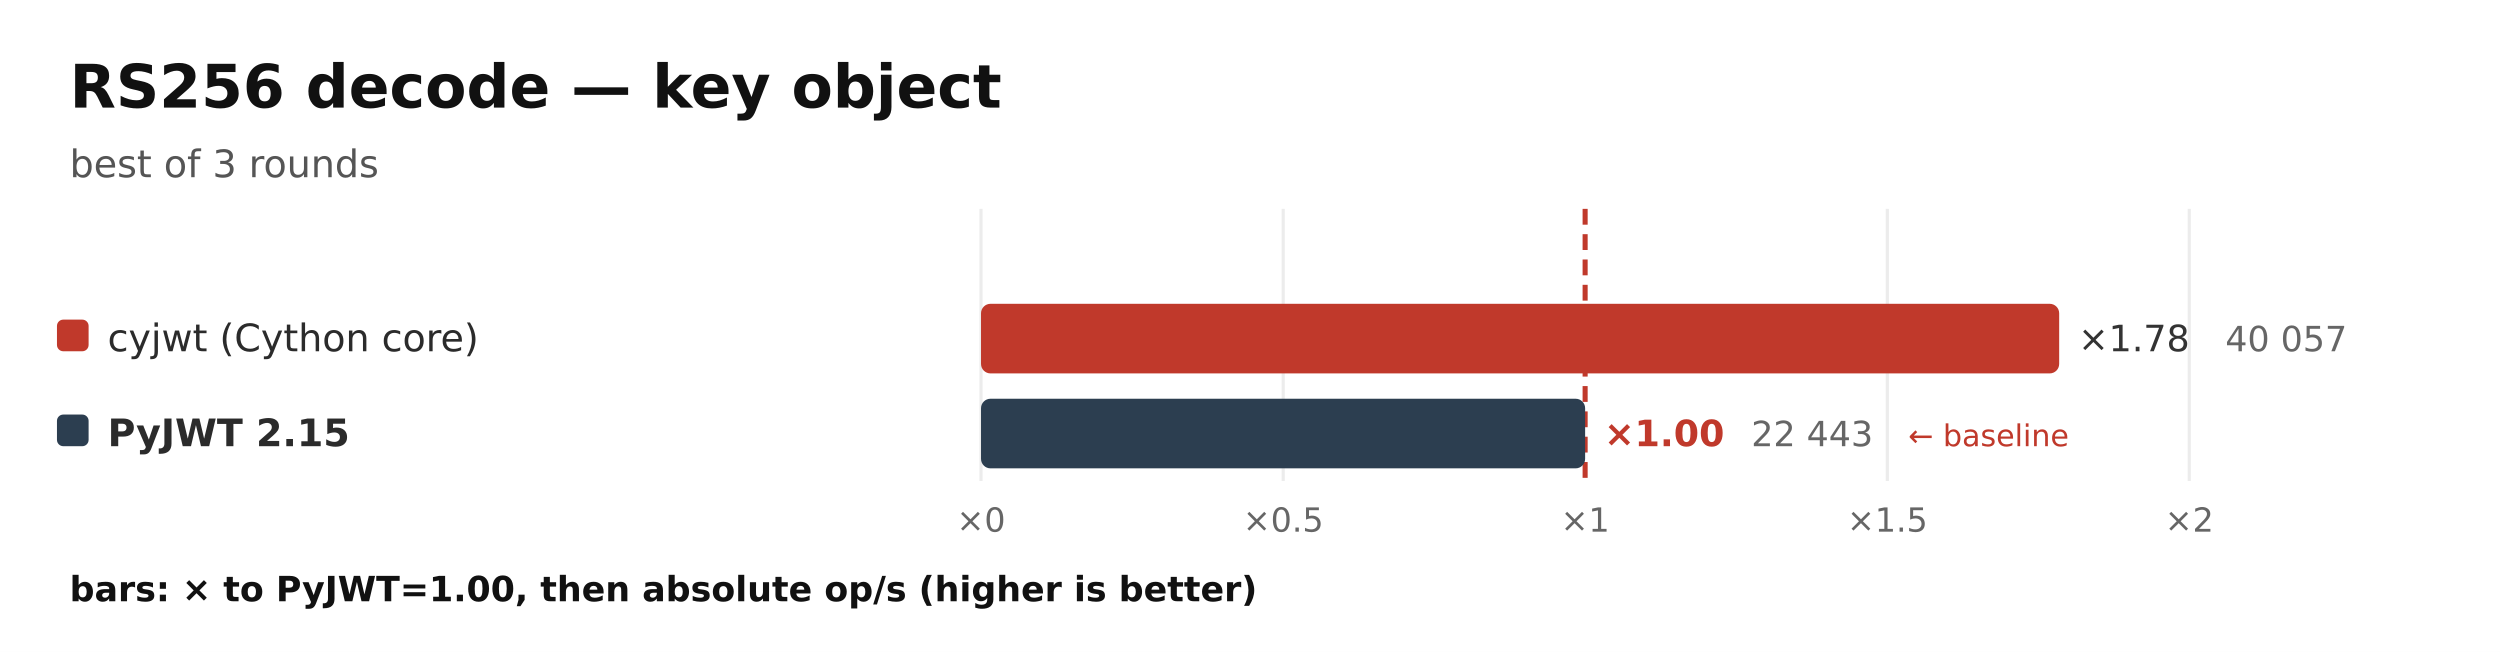
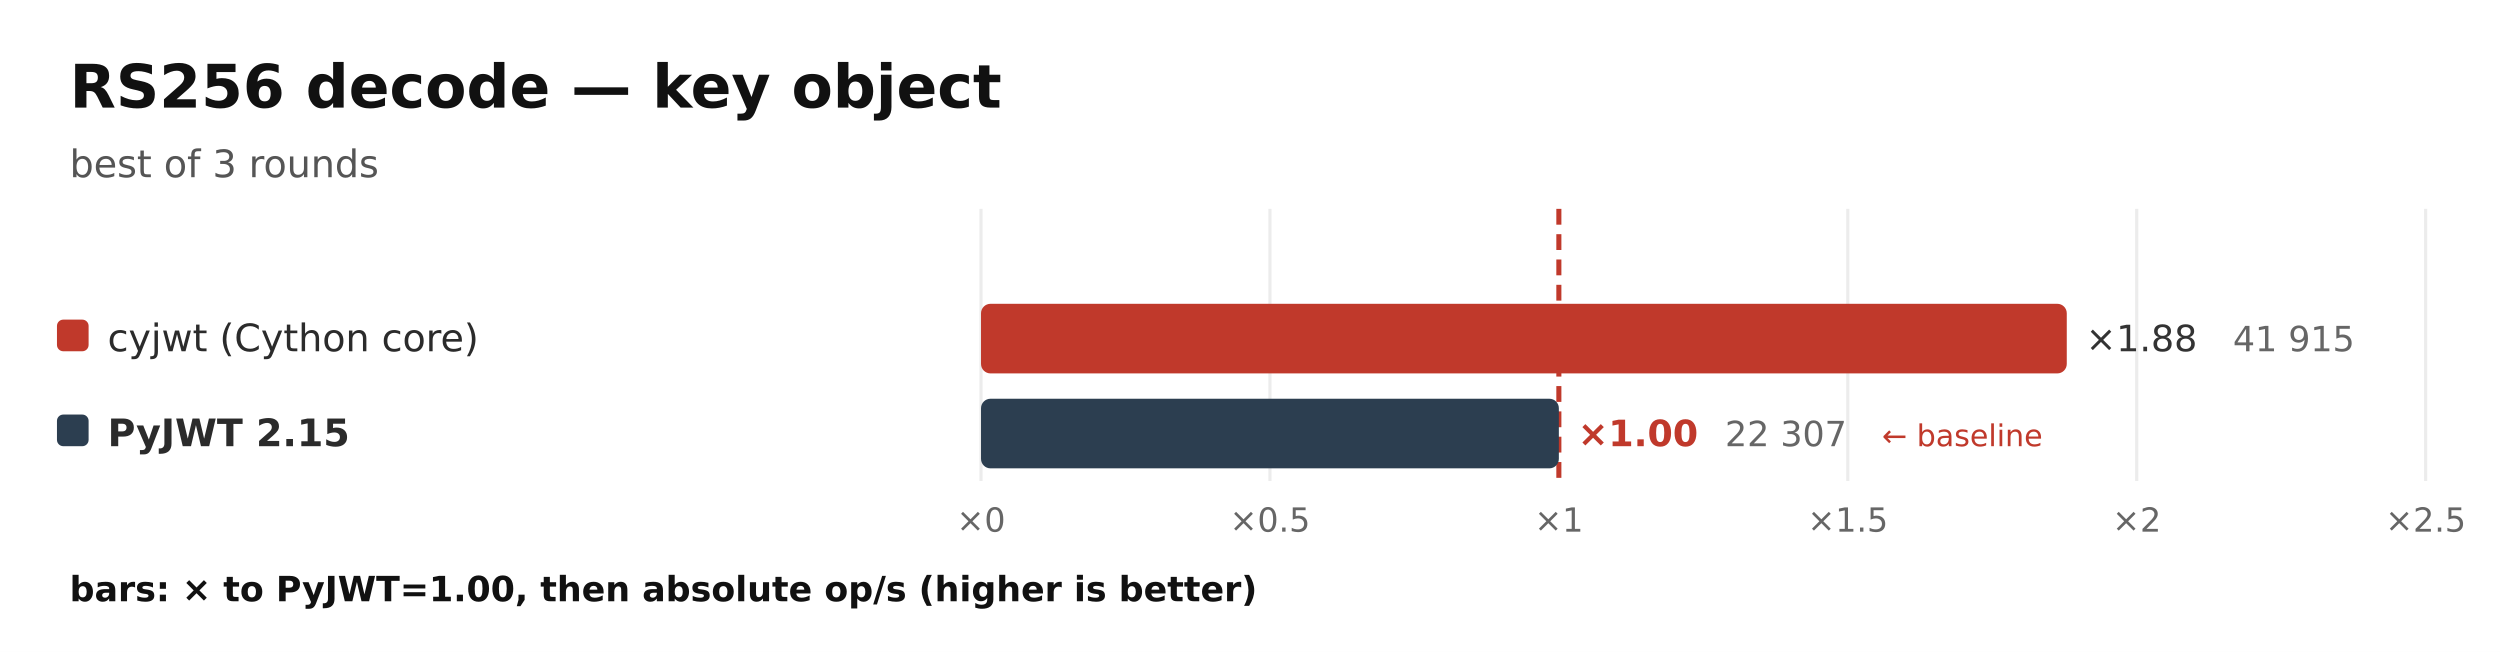
<svg xmlns="http://www.w3.org/2000/svg" width="790" height="206" viewBox="0 0 790 206" font-family="DejaVu Sans, Helvetica, Arial, sans-serif">
  <rect width="790" height="206" fill="#ffffff" />
  <text x="22" y="34" font-size="19" font-weight="700" fill="#111">RS256 decode — key object</text>
  <text x="22" y="56" font-size="12" fill="#555">best of 3 rounds</text>
  <line x1="310.0" y1="66" x2="310.0" y2="152" stroke="#ececec" stroke-width="1" />
  <text x="310.0" y="168" font-size="10.5" fill="#666" text-anchor="middle">×0</text>
-   <line x1="405.5" y1="66" x2="405.5" y2="152" stroke="#ececec" stroke-width="1" />
-   <text x="405.5" y="168" font-size="10.5" fill="#666" text-anchor="middle">×0.5</text>
-   <line x1="500.9" y1="66" x2="500.9" y2="152" stroke="#c0392b" stroke-width="1.6" stroke-dasharray="5 3" />
-   <text x="500.9" y="168" font-size="10.5" fill="#666" text-anchor="middle">×1</text>
-   <line x1="596.4" y1="66" x2="596.4" y2="152" stroke="#ececec" stroke-width="1" />
-   <text x="596.4" y="168" font-size="10.5" fill="#666" text-anchor="middle">×1.5</text>
-   <line x1="691.8" y1="66" x2="691.8" y2="152" stroke="#ececec" stroke-width="1" />
-   <text x="691.8" y="168" font-size="10.5" fill="#666" text-anchor="middle">×2</text>
+   <line x1="401.3" y1="66" x2="401.3" y2="152" stroke="#ececec" stroke-width="1" />
+   <text x="401.3" y="168" font-size="10.5" fill="#666" text-anchor="middle">×0.5</text>
+   <line x1="492.6" y1="66" x2="492.6" y2="152" stroke="#c0392b" stroke-width="1.6" stroke-dasharray="5 3" />
+   <text x="492.6" y="168" font-size="10.5" fill="#666" text-anchor="middle">×1</text>
+   <line x1="583.9" y1="66" x2="583.9" y2="152" stroke="#ececec" stroke-width="1" />
+   <text x="583.9" y="168" font-size="10.5" fill="#666" text-anchor="middle">×1.5</text>
+   <line x1="675.2" y1="66" x2="675.2" y2="152" stroke="#ececec" stroke-width="1" />
+   <text x="675.2" y="168" font-size="10.5" fill="#666" text-anchor="middle">×2</text>
+   <line x1="766.5" y1="66" x2="766.5" y2="152" stroke="#ececec" stroke-width="1" />
+   <text x="766.5" y="168" font-size="10.5" fill="#666" text-anchor="middle">×2.5</text>
  <rect x="18" y="101" width="10" height="10" rx="2" fill="#c0392b" />
  <text x="34" y="111" font-size="12" fill="#2b2b2b">cyjwt (Cython core)</text>
-   <rect x="310" y="96" width="340.7" height="22" rx="3" fill="#c0392b" />
-   <text x="656.7" y="111" font-size="11.5" fill="#333">×1.78</text>
-   <text x="703.2" y="111" font-size="11" fill="#666">40 057</text>
+   <rect x="310" y="96" width="343.1" height="22" rx="3" fill="#c0392b" />
+   <text x="659.1" y="111" font-size="11.5" fill="#333">×1.88</text>
+   <text x="705.6" y="111" font-size="11" fill="#666">41 915</text>
  <rect x="18" y="131" width="10" height="10" rx="2" fill="#2c3e50" />
  <text x="34" y="141" font-size="12" fill="#2b2b2b" font-weight="700">PyJWT 2.15</text>
-   <rect x="310" y="126" width="190.9" height="22" rx="3" fill="#2c3e50" />
-   <text x="506.9" y="141" font-size="11.5" fill="#c0392b" font-weight="700">×1.00</text>
-   <text x="553.4" y="141" font-size="11" fill="#666">22 443</text>
-   <text x="603.0" y="141" font-size="9.5" fill="#c0392b">← baseline</text>
+   <rect x="310" y="126" width="182.6" height="22" rx="3" fill="#2c3e50" />
+   <text x="498.6" y="141" font-size="11.5" fill="#c0392b" font-weight="700">×1.00</text>
+   <text x="545.1" y="141" font-size="11" fill="#666">22 307</text>
+   <text x="594.7" y="141" font-size="9.5" fill="#c0392b">← baseline</text>
  <text x="22" y="190" font-size="11" fill="#111" font-weight="600">bars: × to PyJWT=1.00, then absolute op/s (higher is better)</text>
</svg>
